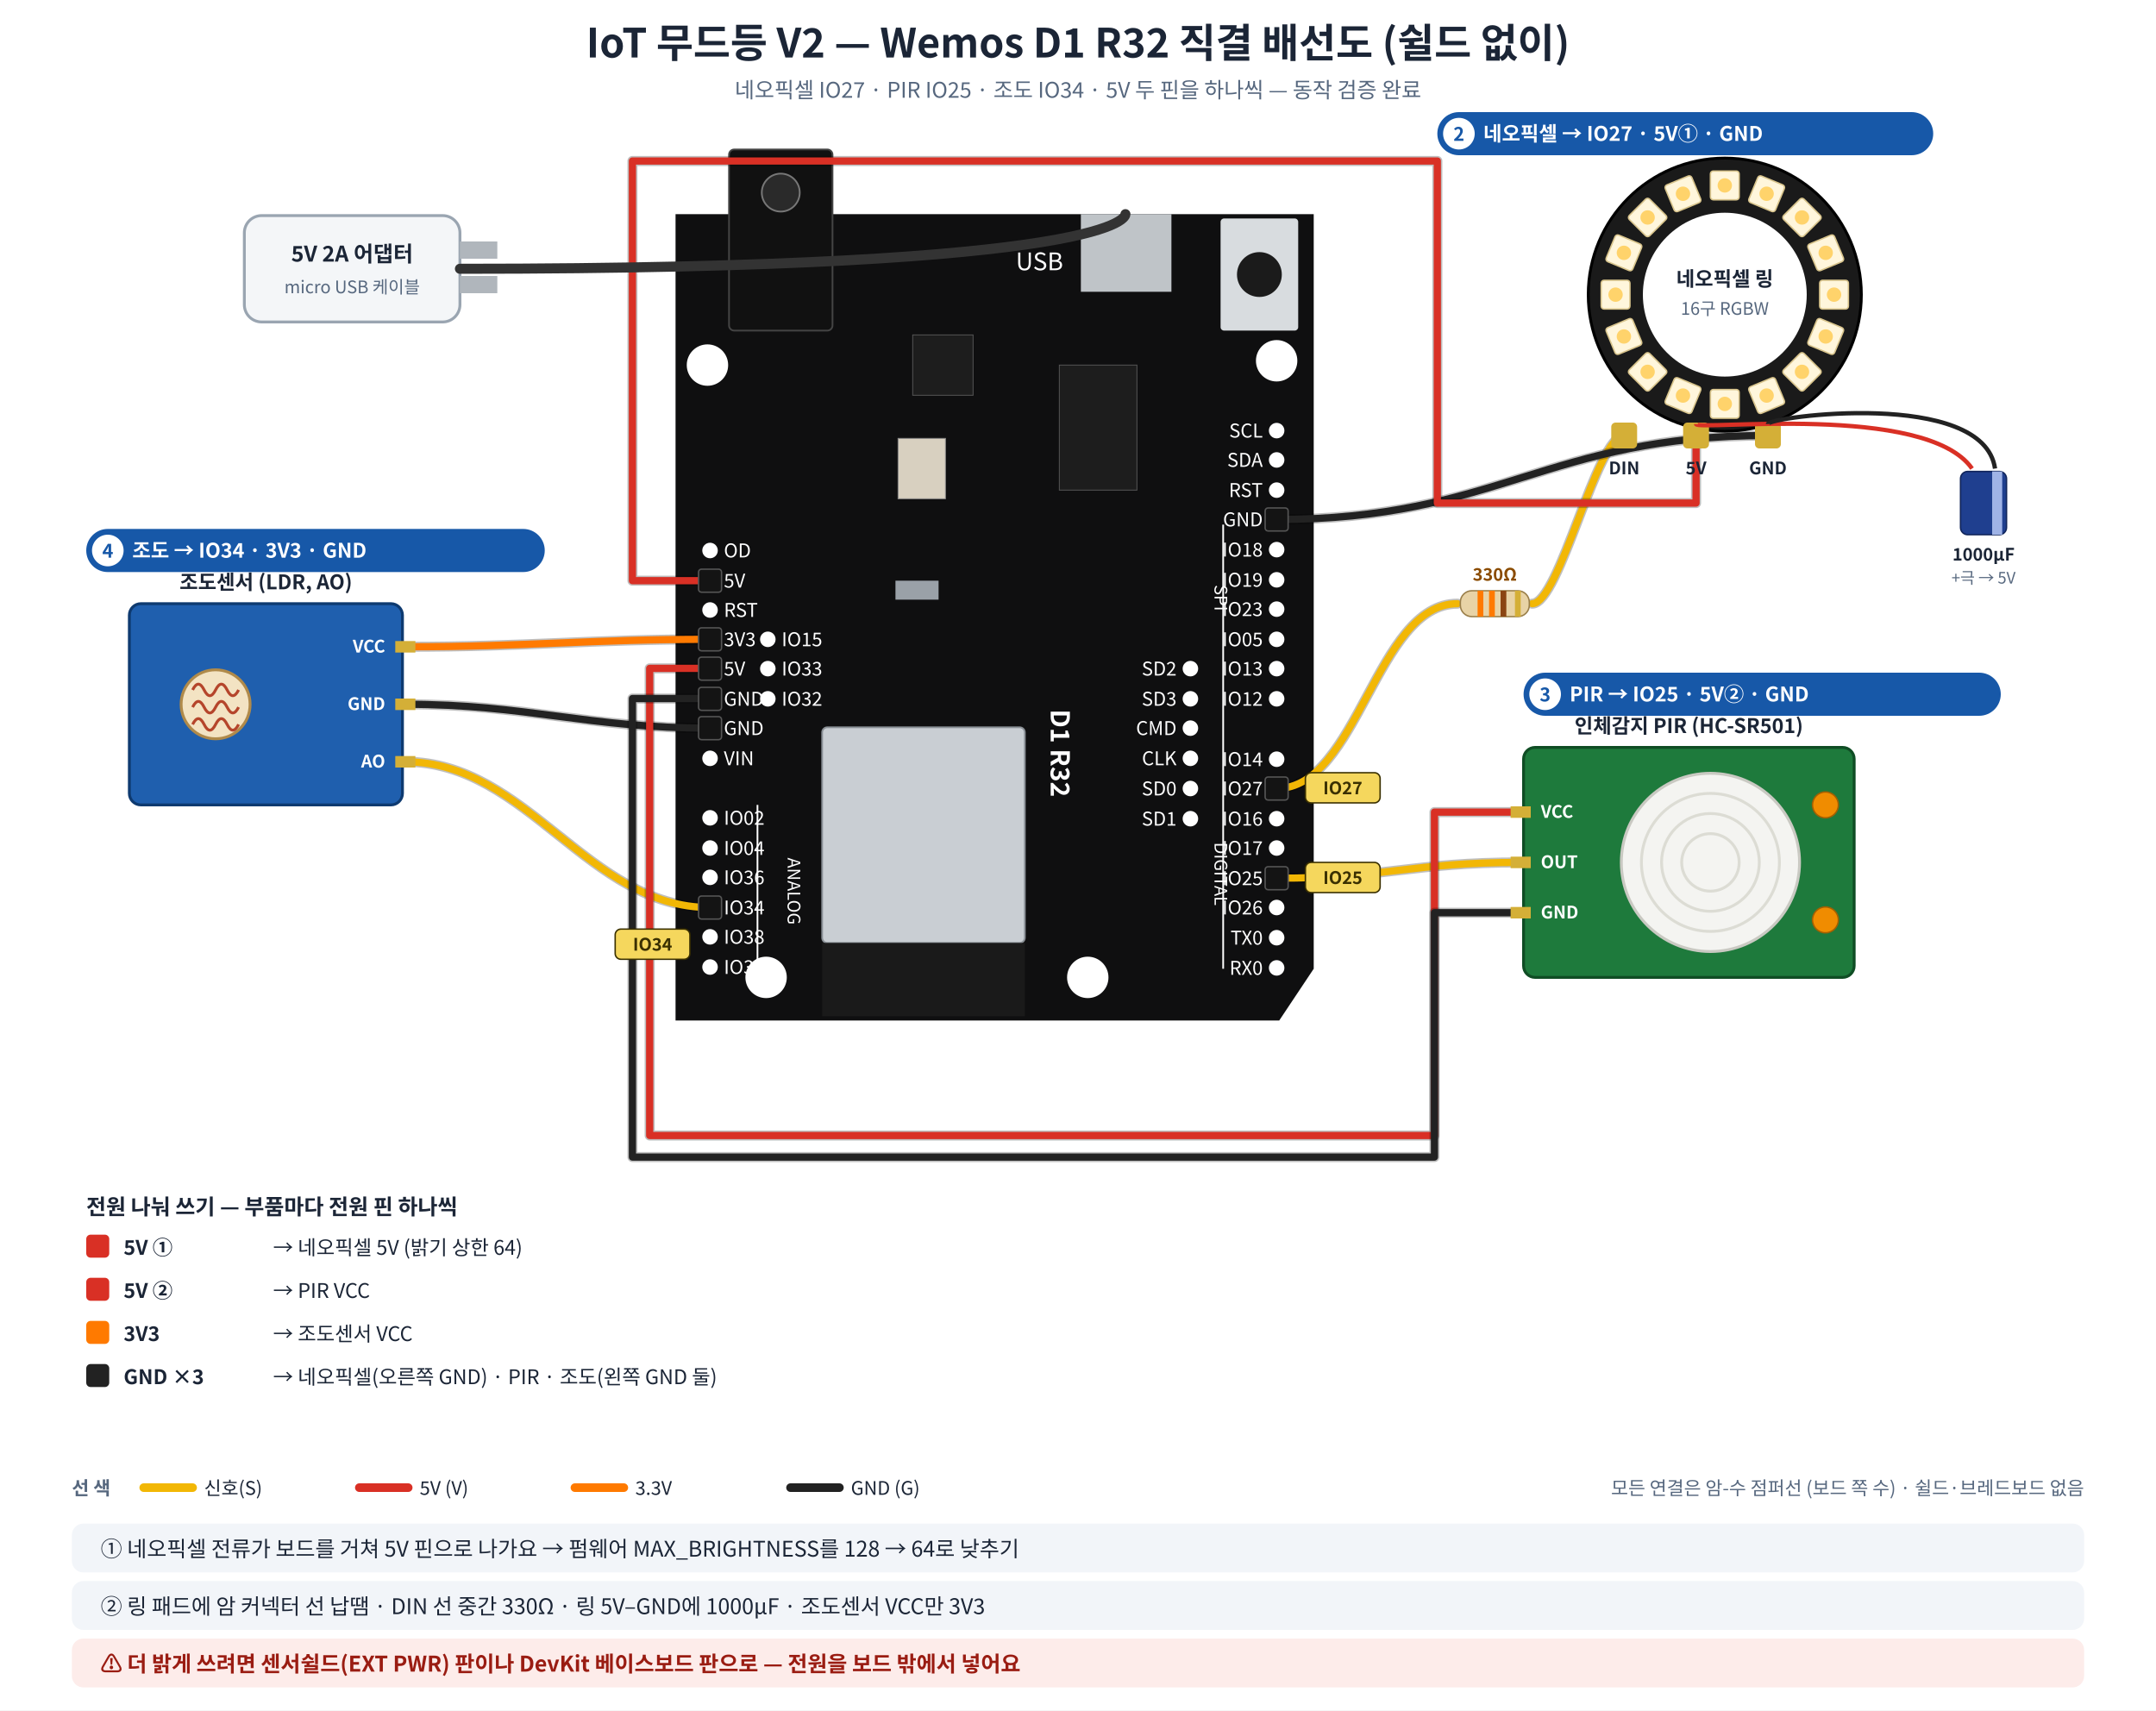
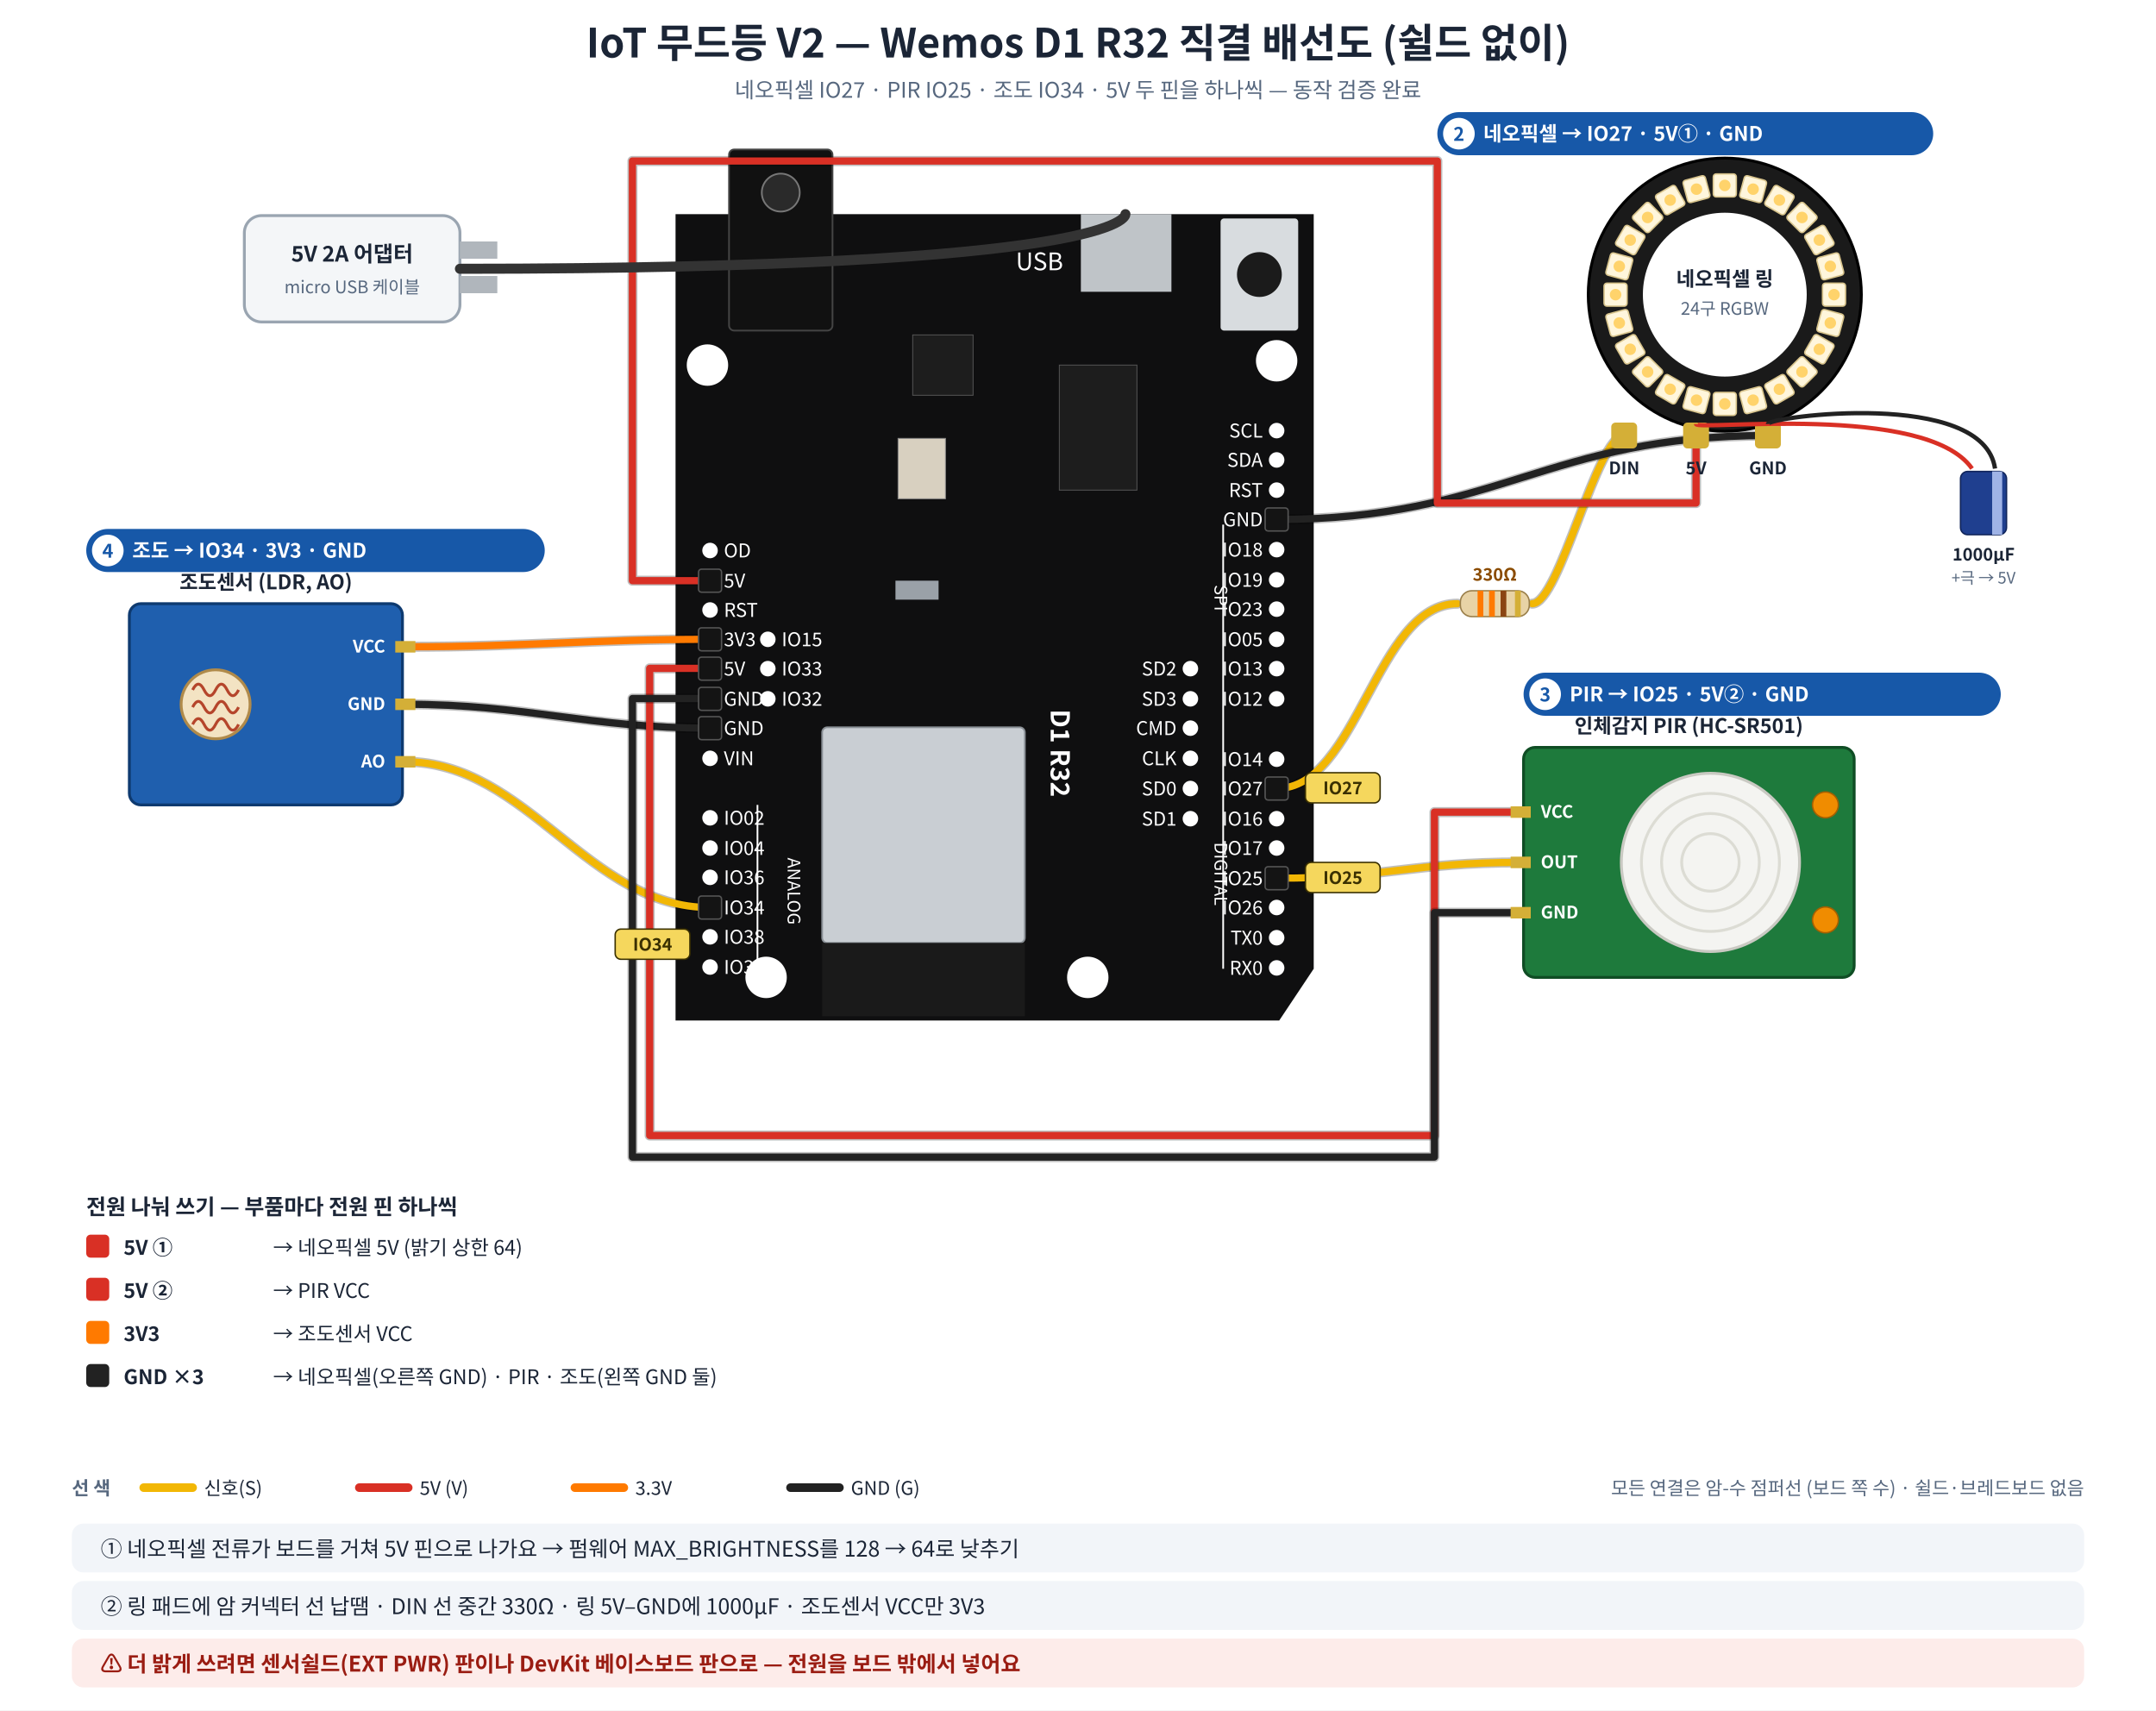
<svg xmlns="http://www.w3.org/2000/svg" width="1500" height="1190" viewBox="0 0 1500 1190" font-family="Pretendard, 'Noto Sans CJK KR', 'WenQuanYi Zen Hei', sans-serif">
  <rect width="1500" height="1190" fill="#ffffff" />
  <text x="750.0" y="40.0" font-size="28" font-weight="bold" fill="#1b2536" text-anchor="middle">IoT 무드등 V2 — Wemos D1 R32 직결 배선도 (쉴드 없이)</text>
  <text x="750.0" y="68.0" font-size="15" fill="#56677e" text-anchor="middle">네오픽셀 IO27 · PIR IO25 · 조도 IO34 · 5V 두 핀을 하나씩 — 동작 검증 완료</text>
  <g transform="translate(470,80.0) scale(0.6)">
    <path d="M0 115 H740 V990 L700 1050 H0 Z" fill="#0f0f10" />
    <rect x="62" y="40" width="120" height="210" rx="6" fill="#111" stroke="#444" stroke-width="2" />
    <circle cx="122" cy="90" r="22" fill="#2a2a2a" stroke="#777" stroke-width="2" />
    <rect x="470" y="115" width="105" height="90" fill="#bfc4c8" />
    <text x="422.0" y="180.0" font-size="28" fill="#ffffff" text-anchor="middle">USB</text>
    <rect x="632" y="120" width="90" height="130" rx="4" fill="#d8dcdf" />
    <circle cx="677" cy="185" r="26" fill="#1b1b1b" />
    <rect x="275" y="255" width="70" height="70" fill="#1d1d1d" stroke="#555" />
    <rect x="445" y="290" width="90" height="145" fill="#1d1d1d" stroke="#555" />
    <rect x="258" y="375" width="55" height="70" fill="#d8d0c0" stroke="#888" />
    <rect x="255" y="540" width="50" height="22" fill="#9aa1a8" />
    <rect x="170" y="710" width="235" height="250" rx="6" fill="#c9ced3" stroke="#8a9096" stroke-width="2" />
    <rect x="170" y="960" width="235" height="85" fill="#1a1a1a" />
    <text x="435.0" y="740.0" font-size="30" font-weight="bold" fill="#ffffff" text-anchor="middle" transform="rotate(90 435 740)">D1 R32</text>
    <circle cx="37" cy="290" r="24" fill="#ffffff" />
    <circle cx="697" cy="285" r="24" fill="#ffffff" />
    <circle cx="105" cy="1000" r="24" fill="#ffffff" />
    <circle cx="478" cy="1000" r="24" fill="#ffffff" />
    <circle cx="40" cy="505" r="9" fill="#ffffff" />
    <text x="56.0" y="513.0" font-size="22" fill="#ffffff" text-anchor="start">OD</text>
    <circle cx="40" cy="540" r="9" fill="#ffffff" />
    <text x="56.0" y="548.0" font-size="22" fill="#ffffff" text-anchor="start">5V</text>
    <circle cx="40" cy="574" r="9" fill="#ffffff" />
    <text x="56.0" y="582.0" font-size="22" fill="#ffffff" text-anchor="start">RST</text>
    <circle cx="40" cy="608" r="9" fill="#ffffff" />
    <text x="56.0" y="616.0" font-size="22" fill="#ffffff" text-anchor="start">3V3</text>
    <circle cx="40" cy="642" r="9" fill="#ffffff" />
    <text x="56.0" y="650.0" font-size="22" fill="#ffffff" text-anchor="start">5V</text>
    <circle cx="40" cy="677" r="9" fill="#ffffff" />
    <text x="56.0" y="685.0" font-size="22" fill="#ffffff" text-anchor="start">GND</text>
    <circle cx="40" cy="711" r="9" fill="#ffffff" />
    <text x="56.0" y="719.0" font-size="22" fill="#ffffff" text-anchor="start">GND</text>
    <circle cx="40" cy="746" r="9" fill="#ffffff" />
    <text x="56.0" y="754.0" font-size="22" fill="#ffffff" text-anchor="start">VIN</text>
    <circle cx="40" cy="815" r="9" fill="#ffffff" />
    <text x="56.0" y="823.0" font-size="22" fill="#ffffff" text-anchor="start">IO02</text>
    <circle cx="40" cy="850" r="9" fill="#ffffff" />
    <text x="56.0" y="858.0" font-size="22" fill="#ffffff" text-anchor="start">IO04</text>
    <circle cx="40" cy="884" r="9" fill="#ffffff" />
    <text x="56.0" y="892.0" font-size="22" fill="#ffffff" text-anchor="start">IO36</text>
    <circle cx="40" cy="919" r="9" fill="#ffffff" />
    <text x="56.0" y="927.0" font-size="22" fill="#ffffff" text-anchor="start">IO34</text>
    <circle cx="40" cy="953" r="9" fill="#ffffff" />
    <text x="56.0" y="961.0" font-size="22" fill="#ffffff" text-anchor="start">IO38</text>
    <circle cx="40" cy="988" r="9" fill="#ffffff" />
    <text x="56.0" y="996.0" font-size="22" fill="#ffffff" text-anchor="start">IO39</text>
    <circle cx="107" cy="608" r="9" fill="#ffffff" />
    <text x="123.0" y="616.0" font-size="22" fill="#ffffff" text-anchor="start">IO15</text>
    <circle cx="107" cy="642" r="9" fill="#ffffff" />
    <text x="123.0" y="650.0" font-size="22" fill="#ffffff" text-anchor="start">IO33</text>
    <circle cx="107" cy="677" r="9" fill="#ffffff" />
    <text x="123.0" y="685.0" font-size="22" fill="#ffffff" text-anchor="start">IO32</text>
    <circle cx="697" cy="366" r="9" fill="#ffffff" />
    <text x="681.0" y="374.0" font-size="22" fill="#ffffff" text-anchor="end">SCL</text>
    <circle cx="697" cy="400" r="9" fill="#ffffff" />
    <text x="681.0" y="408.0" font-size="22" fill="#ffffff" text-anchor="end">SDA</text>
    <circle cx="697" cy="435" r="9" fill="#ffffff" />
    <text x="681.0" y="443.0" font-size="22" fill="#ffffff" text-anchor="end">RST</text>
    <circle cx="697" cy="469" r="9" fill="#ffffff" />
    <text x="681.0" y="477.0" font-size="22" fill="#ffffff" text-anchor="end">GND</text>
    <circle cx="697" cy="504" r="9" fill="#ffffff" />
    <text x="681.0" y="512.0" font-size="22" fill="#ffffff" text-anchor="end">IO18</text>
    <circle cx="697" cy="539" r="9" fill="#ffffff" />
    <text x="681.0" y="547.0" font-size="22" fill="#ffffff" text-anchor="end">IO19</text>
    <circle cx="697" cy="573" r="9" fill="#ffffff" />
    <text x="681.0" y="581.0" font-size="22" fill="#ffffff" text-anchor="end">IO23</text>
    <circle cx="697" cy="608" r="9" fill="#ffffff" />
    <text x="681.0" y="616.0" font-size="22" fill="#ffffff" text-anchor="end">IO05</text>
    <circle cx="697" cy="642" r="9" fill="#ffffff" />
    <text x="681.0" y="650.0" font-size="22" fill="#ffffff" text-anchor="end">IO13</text>
    <circle cx="697" cy="677" r="9" fill="#ffffff" />
    <text x="681.0" y="685.0" font-size="22" fill="#ffffff" text-anchor="end">IO12</text>
    <circle cx="697" cy="747" r="9" fill="#ffffff" />
    <text x="681.0" y="755.0" font-size="22" fill="#ffffff" text-anchor="end">IO14</text>
    <circle cx="697" cy="781" r="9" fill="#ffffff" />
    <text x="681.0" y="789.0" font-size="22" fill="#ffffff" text-anchor="end">IO27</text>
    <circle cx="697" cy="816" r="9" fill="#ffffff" />
    <text x="681.0" y="824.0" font-size="22" fill="#ffffff" text-anchor="end">IO16</text>
    <circle cx="697" cy="850" r="9" fill="#ffffff" />
    <text x="681.0" y="858.0" font-size="22" fill="#ffffff" text-anchor="end">IO17</text>
    <circle cx="697" cy="885" r="9" fill="#ffffff" />
    <text x="681.0" y="893.0" font-size="22" fill="#ffffff" text-anchor="end">IO25</text>
    <circle cx="697" cy="919" r="9" fill="#ffffff" />
    <text x="681.0" y="927.0" font-size="22" fill="#ffffff" text-anchor="end">IO26</text>
    <circle cx="697" cy="954" r="9" fill="#ffffff" />
    <text x="681.0" y="962.0" font-size="22" fill="#ffffff" text-anchor="end">TX0</text>
    <circle cx="697" cy="989" r="9" fill="#ffffff" />
    <text x="681.0" y="997.0" font-size="22" fill="#ffffff" text-anchor="end">RX0</text>
    <circle cx="597" cy="642" r="9" fill="#ffffff" />
    <text x="581.0" y="650.0" font-size="22" fill="#ffffff" text-anchor="end">SD2</text>
    <circle cx="597" cy="677" r="9" fill="#ffffff" />
    <text x="581.0" y="685.0" font-size="22" fill="#ffffff" text-anchor="end">SD3</text>
    <circle cx="597" cy="711" r="9" fill="#ffffff" />
    <text x="581.0" y="719.0" font-size="22" fill="#ffffff" text-anchor="end">CMD</text>
    <circle cx="597" cy="746" r="9" fill="#ffffff" />
    <text x="581.0" y="754.0" font-size="22" fill="#ffffff" text-anchor="end">CLK</text>
    <circle cx="597" cy="781" r="9" fill="#ffffff" />
    <text x="581.0" y="789.0" font-size="22" fill="#ffffff" text-anchor="end">SD0</text>
    <circle cx="597" cy="816" r="9" fill="#ffffff" />
    <text x="581.0" y="824.0" font-size="22" fill="#ffffff" text-anchor="end">SD1</text>
    <path d="M95 800 V990" stroke="#ffffff" stroke-width="2" />
    <text x="130.0" y="900.0" font-size="20" fill="#ffffff" text-anchor="middle" transform="rotate(90 130 900)">ANALOG</text>
    <path d="M635 475 V990" stroke="#ffffff" stroke-width="2" />
    <text x="625.0" y="560.0" font-size="20" fill="#ffffff" text-anchor="middle" transform="rotate(90 625 560)">SPI</text>
    <text x="625.0" y="880.0" font-size="20" fill="#ffffff" text-anchor="middle" transform="rotate(90 625 880)">DIGITAL</text>
  </g>
  <path d="M888.2 548.6 C 944.8 548.6, 957.4 420.0, 1014.0 420.0" fill="none" stroke="#000" stroke-opacity="0.25" stroke-width="7" stroke-linecap="round" />
  <path d="M888.2 548.6 C 944.8 548.6, 957.4 420.0, 1014.0 420.0" fill="none" stroke="#f2b705" stroke-width="5" stroke-linecap="round" />
  <path d="M1066.0 420.0 C 1085.2 420.0, 1110.8 303.0, 1130.0 303.0" fill="none" stroke="#000" stroke-opacity="0.25" stroke-width="7" stroke-linecap="round" />
  <path d="M1066.0 420.0 C 1085.2 420.0, 1110.8 303.0, 1130.0 303.0" fill="none" stroke="#f2b705" stroke-width="5" stroke-linecap="round" />
  <path d="M888.2 361.4 C 1042.0 361.4, 1076.2 303.0, 1230.0 303.0" fill="none" stroke="#000" stroke-opacity="0.25" stroke-width="7" stroke-linecap="round" />
  <path d="M888.2 361.4 C 1042.0 361.4, 1076.2 303.0, 1230.0 303.0" fill="none" stroke="#222222" stroke-width="5" stroke-linecap="round" />
  <path d="M494 404 H440 V112 H1000 V350 H1180 V303" fill="none" stroke="#000" stroke-opacity="0.25" stroke-width="7" stroke-linejoin="round" />
  <path d="M494 404 H440 V112 H1000 V350 H1180 V303" fill="none" stroke="#d93025" stroke-width="5" stroke-linejoin="round" stroke-linecap="round" />
  <circle cx="1200" cy="205" r="95" fill="#1a1a1a" stroke="#000" stroke-width="2" />
  <circle cx="1200" cy="205" r="57" fill="#ffffff" />
-   <rect x="1190.0" y="119.0" width="20" height="20" rx="2" fill="#fff6dc" stroke="#d8c48c" transform="rotate(-90.0 1200.0 129.0)" />
-   <circle cx="1200.0" cy="129.0" r="5" fill="#ffd36b" />
-   <rect x="1219.1" y="124.8" width="20" height="20" rx="2" fill="#fff6dc" stroke="#d8c48c" transform="rotate(-67.5 1229.1 134.8)" />
-   <circle cx="1229.1" cy="134.8" r="5" fill="#ffd36b" />
-   <rect x="1243.7" y="141.3" width="20" height="20" rx="2" fill="#fff6dc" stroke="#d8c48c" transform="rotate(-45.0 1253.7 151.3)" />
-   <circle cx="1253.7" cy="151.3" r="5" fill="#ffd36b" />
-   <rect x="1260.2" y="165.9" width="20" height="20" rx="2" fill="#fff6dc" stroke="#d8c48c" transform="rotate(-22.5 1270.2 175.9)" />
-   <circle cx="1270.2" cy="175.9" r="5" fill="#ffd36b" />
-   <rect x="1266.0" y="195.0" width="20" height="20" rx="2" fill="#fff6dc" stroke="#d8c48c" transform="rotate(0.0 1276.0 205.0)" />
-   <circle cx="1276.0" cy="205.0" r="5" fill="#ffd36b" />
-   <rect x="1260.2" y="224.1" width="20" height="20" rx="2" fill="#fff6dc" stroke="#d8c48c" transform="rotate(22.5 1270.2 234.1)" />
-   <circle cx="1270.2" cy="234.1" r="5" fill="#ffd36b" />
-   <rect x="1243.7" y="248.7" width="20" height="20" rx="2" fill="#fff6dc" stroke="#d8c48c" transform="rotate(45.0 1253.7 258.7)" />
-   <circle cx="1253.7" cy="258.7" r="5" fill="#ffd36b" />
-   <rect x="1219.1" y="265.2" width="20" height="20" rx="2" fill="#fff6dc" stroke="#d8c48c" transform="rotate(67.5 1229.1 275.2)" />
-   <circle cx="1229.1" cy="275.2" r="5" fill="#ffd36b" />
-   <rect x="1190.0" y="271.0" width="20" height="20" rx="2" fill="#fff6dc" stroke="#d8c48c" transform="rotate(90.0 1200.0 281.0)" />
-   <circle cx="1200.0" cy="281.0" r="5" fill="#ffd36b" />
-   <rect x="1160.9" y="265.2" width="20" height="20" rx="2" fill="#fff6dc" stroke="#d8c48c" transform="rotate(112.5 1170.9 275.2)" />
-   <circle cx="1170.9" cy="275.2" r="5" fill="#ffd36b" />
-   <rect x="1136.3" y="248.7" width="20" height="20" rx="2" fill="#fff6dc" stroke="#d8c48c" transform="rotate(135.0 1146.3 258.7)" />
-   <circle cx="1146.3" cy="258.7" r="5" fill="#ffd36b" />
-   <rect x="1119.8" y="224.1" width="20" height="20" rx="2" fill="#fff6dc" stroke="#d8c48c" transform="rotate(157.5 1129.8 234.1)" />
-   <circle cx="1129.8" cy="234.1" r="5" fill="#ffd36b" />
-   <rect x="1114.0" y="195.0" width="20" height="20" rx="2" fill="#fff6dc" stroke="#d8c48c" transform="rotate(180.0 1124.0 205.0)" />
-   <circle cx="1124.0" cy="205.0" r="5" fill="#ffd36b" />
-   <rect x="1119.8" y="165.9" width="20" height="20" rx="2" fill="#fff6dc" stroke="#d8c48c" transform="rotate(202.5 1129.8 175.9)" />
-   <circle cx="1129.8" cy="175.9" r="5" fill="#ffd36b" />
-   <rect x="1136.3" y="141.3" width="20" height="20" rx="2" fill="#fff6dc" stroke="#d8c48c" transform="rotate(225.0 1146.3 151.3)" />
-   <circle cx="1146.3" cy="151.3" r="5" fill="#ffd36b" />
-   <rect x="1160.9" y="124.8" width="20" height="20" rx="2" fill="#fff6dc" stroke="#d8c48c" transform="rotate(247.5 1170.9 134.8)" />
-   <circle cx="1170.9" cy="134.8" r="5" fill="#ffd36b" />
+   <rect x="1192.0" y="121.0" width="16" height="16" rx="2" fill="#fff6dc" stroke="#d8c48c" transform="rotate(-90.0 1200.0 129.0)" />
+   <circle cx="1200.0" cy="129.0" r="4" fill="#ffd36b" />
+   <rect x="1211.7" y="123.6" width="16" height="16" rx="2" fill="#fff6dc" stroke="#d8c48c" transform="rotate(-75.0 1219.7 131.6)" />
+   <circle cx="1219.7" cy="131.6" r="4" fill="#ffd36b" />
+   <rect x="1230.0" y="131.2" width="16" height="16" rx="2" fill="#fff6dc" stroke="#d8c48c" transform="rotate(-60.0 1238.0 139.2)" />
+   <circle cx="1238.0" cy="139.2" r="4" fill="#ffd36b" />
+   <rect x="1245.7" y="143.3" width="16" height="16" rx="2" fill="#fff6dc" stroke="#d8c48c" transform="rotate(-45.0 1253.7 151.3)" />
+   <circle cx="1253.7" cy="151.3" r="4" fill="#ffd36b" />
+   <rect x="1257.8" y="159.0" width="16" height="16" rx="2" fill="#fff6dc" stroke="#d8c48c" transform="rotate(-30.0 1265.8 167.0)" />
+   <circle cx="1265.8" cy="167.0" r="4" fill="#ffd36b" />
+   <rect x="1265.4" y="177.3" width="16" height="16" rx="2" fill="#fff6dc" stroke="#d8c48c" transform="rotate(-15.0 1273.4 185.3)" />
+   <circle cx="1273.4" cy="185.3" r="4" fill="#ffd36b" />
+   <rect x="1268.0" y="197.0" width="16" height="16" rx="2" fill="#fff6dc" stroke="#d8c48c" transform="rotate(0.0 1276.0 205.0)" />
+   <circle cx="1276.0" cy="205.0" r="4" fill="#ffd36b" />
+   <rect x="1265.4" y="216.7" width="16" height="16" rx="2" fill="#fff6dc" stroke="#d8c48c" transform="rotate(15.0 1273.4 224.7)" />
+   <circle cx="1273.4" cy="224.7" r="4" fill="#ffd36b" />
+   <rect x="1257.8" y="235.0" width="16" height="16" rx="2" fill="#fff6dc" stroke="#d8c48c" transform="rotate(30.0 1265.8 243.0)" />
+   <circle cx="1265.8" cy="243.0" r="4" fill="#ffd36b" />
+   <rect x="1245.7" y="250.7" width="16" height="16" rx="2" fill="#fff6dc" stroke="#d8c48c" transform="rotate(45.0 1253.7 258.7)" />
+   <circle cx="1253.7" cy="258.7" r="4" fill="#ffd36b" />
+   <rect x="1230.0" y="262.8" width="16" height="16" rx="2" fill="#fff6dc" stroke="#d8c48c" transform="rotate(60.0 1238.0 270.8)" />
+   <circle cx="1238.0" cy="270.8" r="4" fill="#ffd36b" />
+   <rect x="1211.7" y="270.4" width="16" height="16" rx="2" fill="#fff6dc" stroke="#d8c48c" transform="rotate(75.0 1219.7 278.4)" />
+   <circle cx="1219.7" cy="278.4" r="4" fill="#ffd36b" />
+   <rect x="1192.0" y="273.0" width="16" height="16" rx="2" fill="#fff6dc" stroke="#d8c48c" transform="rotate(90.0 1200.0 281.0)" />
+   <circle cx="1200.0" cy="281.0" r="4" fill="#ffd36b" />
+   <rect x="1172.3" y="270.4" width="16" height="16" rx="2" fill="#fff6dc" stroke="#d8c48c" transform="rotate(105.0 1180.3 278.4)" />
+   <circle cx="1180.3" cy="278.4" r="4" fill="#ffd36b" />
+   <rect x="1154.0" y="262.8" width="16" height="16" rx="2" fill="#fff6dc" stroke="#d8c48c" transform="rotate(120.0 1162.0 270.8)" />
+   <circle cx="1162.0" cy="270.8" r="4" fill="#ffd36b" />
+   <rect x="1138.3" y="250.7" width="16" height="16" rx="2" fill="#fff6dc" stroke="#d8c48c" transform="rotate(135.0 1146.3 258.7)" />
+   <circle cx="1146.3" cy="258.7" r="4" fill="#ffd36b" />
+   <rect x="1126.2" y="235.0" width="16" height="16" rx="2" fill="#fff6dc" stroke="#d8c48c" transform="rotate(150.0 1134.2 243.0)" />
+   <circle cx="1134.2" cy="243.0" r="4" fill="#ffd36b" />
+   <rect x="1118.6" y="216.7" width="16" height="16" rx="2" fill="#fff6dc" stroke="#d8c48c" transform="rotate(165.0 1126.6 224.7)" />
+   <circle cx="1126.6" cy="224.7" r="4" fill="#ffd36b" />
+   <rect x="1116.0" y="197.0" width="16" height="16" rx="2" fill="#fff6dc" stroke="#d8c48c" transform="rotate(180.0 1124.0 205.0)" />
+   <circle cx="1124.0" cy="205.0" r="4" fill="#ffd36b" />
+   <rect x="1118.6" y="177.3" width="16" height="16" rx="2" fill="#fff6dc" stroke="#d8c48c" transform="rotate(195.0 1126.6 185.3)" />
+   <circle cx="1126.6" cy="185.3" r="4" fill="#ffd36b" />
+   <rect x="1126.2" y="159.0" width="16" height="16" rx="2" fill="#fff6dc" stroke="#d8c48c" transform="rotate(210.0 1134.2 167.0)" />
+   <circle cx="1134.2" cy="167.0" r="4" fill="#ffd36b" />
+   <rect x="1138.3" y="143.3" width="16" height="16" rx="2" fill="#fff6dc" stroke="#d8c48c" transform="rotate(225.0 1146.3 151.3)" />
+   <circle cx="1146.3" cy="151.3" r="4" fill="#ffd36b" />
+   <rect x="1154.0" y="131.2" width="16" height="16" rx="2" fill="#fff6dc" stroke="#d8c48c" transform="rotate(240.0 1162.0 139.2)" />
+   <circle cx="1162.0" cy="139.2" r="4" fill="#ffd36b" />
+   <rect x="1172.3" y="123.6" width="16" height="16" rx="2" fill="#fff6dc" stroke="#d8c48c" transform="rotate(255.0 1180.3 131.6)" />
+   <circle cx="1180.3" cy="131.6" r="4" fill="#ffd36b" />
  <text x="1200.0" y="199.0" font-size="14" font-weight="bold" fill="#1b2536" text-anchor="middle">네오픽셀 링</text>
-   <text x="1200.0" y="219.0" font-size="12" fill="#56677e" text-anchor="middle">16구 RGBW</text>
+   <text x="1200.0" y="219.0" font-size="12" fill="#56677e" text-anchor="middle">24구 RGBW</text>
  <rect x="1121" y="294" width="18" height="18" rx="3" fill="#d4af37" />
  <text x="1130.0" y="330.0" font-size="12" font-weight="bold" fill="#1b2536" text-anchor="middle">DIN</text>
  <rect x="1171" y="294" width="18" height="18" rx="3" fill="#d4af37" />
  <text x="1180.0" y="330.0" font-size="12" font-weight="bold" fill="#1b2536" text-anchor="middle">5V</text>
  <rect x="1221" y="294" width="18" height="18" rx="3" fill="#d4af37" />
  <text x="1230.0" y="330.0" font-size="12" font-weight="bold" fill="#1b2536" text-anchor="middle">GND</text>
  <rect x="1016" y="411" width="48" height="18" rx="8" fill="#e8d3a6" stroke="#9a7f4a" />
  <rect x="1028" y="411" width="4" height="18" fill="#ff7a00" />
  <rect x="1036" y="411" width="4" height="18" fill="#ff7a00" />
  <rect x="1044" y="411" width="4" height="18" fill="#8b4513" />
  <rect x="1054" y="411" width="4" height="18" fill="#d4af37" />
  <text x="1040.0" y="404.0" font-size="12" font-weight="bold" fill="#8a4b00" text-anchor="middle">330Ω</text>
  <path d="M1180 295 C 1180 300, 1340 280, 1372 326" fill="none" stroke="#d93025" stroke-width="3" />
  <path d="M1230 295 C 1230 290, 1380 270, 1388 326" fill="none" stroke="#222222" stroke-width="3" />
  <rect x="1364" y="328" width="32" height="44" rx="5" fill="#1f3f8f" stroke="#10245a" />
  <rect x="1386" y="328" width="7" height="44" fill="#9fb3e6" />
  <text x="1380.0" y="390.0" font-size="12" font-weight="bold" fill="#1b2536" text-anchor="middle">1000µF</text>
  <text x="1380.0" y="406.0" font-size="11" fill="#56677e" text-anchor="middle">+극 → 5V</text>
  <rect x="880.2" y="540.6" width="16" height="16" rx="2" fill="#141414" stroke="#555" stroke-width="1" />
  <rect x="880.2" y="353.4" width="16" height="16" rx="2" fill="#141414" stroke="#555" stroke-width="1" />
  <rect x="486.0" y="396.0" width="16" height="16" rx="2" fill="#141414" stroke="#555" stroke-width="1" />
  <rect x="908.2" y="537.6" width="52" height="21" rx="4" fill="#f5d75d" stroke="#3a3000" />
  <text x="934.2" y="552.6" font-size="12" font-weight="bold" fill="#3a3000" text-anchor="middle">IO27</text>
  <path d="M494.0 444.8 C 409.2 444.8, 366.8 450.0, 282.0 450.0" fill="none" stroke="#000" stroke-opacity="0.25" stroke-width="7" stroke-linecap="round" />
  <path d="M494.0 444.8 C 409.2 444.8, 366.8 450.0, 282.0 450.0" fill="none" stroke="#ff7a00" stroke-width="5" stroke-linecap="round" />
  <path d="M494.0 506.6 C 409.2 506.6, 366.8 490.0, 282.0 490.0" fill="none" stroke="#000" stroke-opacity="0.25" stroke-width="7" stroke-linecap="round" />
  <path d="M494.0 506.6 C 409.2 506.6, 366.8 490.0, 282.0 490.0" fill="none" stroke="#222222" stroke-width="5" stroke-linecap="round" />
  <path d="M494.0 631.4 C 409.2 631.4, 366.8 530.0, 282.0 530.0" fill="none" stroke="#000" stroke-opacity="0.25" stroke-width="7" stroke-linecap="round" />
  <path d="M494.0 631.4 C 409.2 631.4, 366.8 530.0, 282.0 530.0" fill="none" stroke="#f2b705" stroke-width="5" stroke-linecap="round" />
  <path d="M888.2 611.0 C 964.6 611.0, 981.6 600.0, 1058.0 600.0" fill="none" stroke="#000" stroke-opacity="0.25" stroke-width="7" stroke-linecap="round" />
  <path d="M888.2 611.0 C 964.6 611.0, 981.6 600.0, 1058.0 600.0" fill="none" stroke="#f2b705" stroke-width="5" stroke-linecap="round" />
  <path d="M494 465 H452 V790 H998 V565 H1058" fill="none" stroke="#000" stroke-opacity="0.25" stroke-width="7" stroke-linejoin="round" stroke-linecap="round" />
  <path d="M494 465 H452 V790 H998 V565 H1058" fill="none" stroke="#d93025" stroke-width="5" stroke-linejoin="round" stroke-linecap="round" />
  <path d="M494 486 H440 V805 H998 V635 H1058" fill="none" stroke="#000" stroke-opacity="0.25" stroke-width="7" stroke-linejoin="round" stroke-linecap="round" />
  <path d="M494 486 H440 V805 H998 V635 H1058" fill="none" stroke="#222222" stroke-width="5" stroke-linejoin="round" stroke-linecap="round" />
  <rect x="90" y="420" width="190" height="140" rx="8" fill="#1f5fae" stroke="#0e3a70" stroke-width="2" />
  <circle cx="150" cy="490" r="24" fill="#f3e3c3" stroke="#b08a4a" stroke-width="2" />
  <path d="M134 480 q4 -8 8 0 t8 0 t8 0 t8 0 M134 492 q4 -8 8 0 t8 0 t8 0 t8 0 M134 504 q4 -8 8 0 t8 0 t8 0 t8 0" fill="none" stroke="#b5452b" stroke-width="2" />
  <text x="185.0" y="410.0" font-size="14" font-weight="bold" fill="#1b2536" text-anchor="middle">조도센서 (LDR, AO)</text>
  <rect x="275" y="446" width="14" height="8" fill="#d4af37" />
  <text x="268.0" y="454.0" font-size="12" font-weight="bold" fill="#ffffff" text-anchor="end">VCC</text>
  <rect x="275" y="486" width="14" height="8" fill="#d4af37" />
  <text x="268.0" y="494.0" font-size="12" font-weight="bold" fill="#ffffff" text-anchor="end">GND</text>
  <rect x="275" y="526" width="14" height="8" fill="#d4af37" />
  <text x="268.0" y="534.0" font-size="12" font-weight="bold" fill="#ffffff" text-anchor="end">AO</text>
  <rect x="1060" y="520" width="230" height="160" rx="8" fill="#1e7a3c" stroke="#0f4d24" stroke-width="2" />
  <circle cx="1190" cy="600" r="62" fill="#f4f4f1" stroke="#c9c9c2" stroke-width="2" />
  <circle cx="1190" cy="600" r="48" fill="none" stroke="#dcdcd4" stroke-width="2" />
  <circle cx="1190" cy="600" r="34" fill="none" stroke="#dcdcd4" stroke-width="2" />
  <circle cx="1190" cy="600" r="20" fill="none" stroke="#dcdcd4" stroke-width="2" />
  <circle cx="1270" cy="560" r="9" fill="#f08c00" stroke="#a35f00" />
  <circle cx="1270" cy="640" r="9" fill="#f08c00" stroke="#a35f00" />
  <text x="1175.0" y="510.0" font-size="14" font-weight="bold" fill="#1b2536" text-anchor="middle">인체감지 PIR (HC-SR501)</text>
  <rect x="1051" y="561" width="14" height="8" fill="#d4af37" />
  <text x="1072.0" y="569.0" font-size="12" font-weight="bold" fill="#ffffff" text-anchor="start">VCC</text>
  <rect x="1051" y="596" width="14" height="8" fill="#d4af37" />
  <text x="1072.0" y="604.0" font-size="12" font-weight="bold" fill="#ffffff" text-anchor="start">OUT</text>
  <rect x="1051" y="631" width="14" height="8" fill="#d4af37" />
  <text x="1072.0" y="639.0" font-size="12" font-weight="bold" fill="#ffffff" text-anchor="start">GND</text>
  <rect x="486.0" y="436.8" width="16" height="16" rx="2" fill="#141414" stroke="#555" stroke-width="1" />
  <rect x="486.0" y="498.6" width="16" height="16" rx="2" fill="#141414" stroke="#555" stroke-width="1" />
  <rect x="486.0" y="623.4" width="16" height="16" rx="2" fill="#141414" stroke="#555" stroke-width="1" />
  <rect x="880.2" y="603.0" width="16" height="16" rx="2" fill="#141414" stroke="#555" stroke-width="1" />
  <rect x="486.0" y="457.2" width="16" height="16" rx="2" fill="#141414" stroke="#555" stroke-width="1" />
  <rect x="486.0" y="478.2" width="16" height="16" rx="2" fill="#141414" stroke="#555" stroke-width="1" />
  <rect x="428.0" y="646.4" width="52" height="21" rx="4" fill="#f5d75d" stroke="#3a3000" />
  <text x="454.0" y="661.4" font-size="12" font-weight="bold" fill="#3a3000" text-anchor="middle">IO34</text>
  <rect x="908.2" y="600.0" width="52" height="21" rx="4" fill="#f5d75d" stroke="#3a3000" />
  <text x="934.2" y="615.0" font-size="12" font-weight="bold" fill="#3a3000" text-anchor="middle">IO25</text>
  <rect x="1060" y="468" width="332" height="30" rx="15" fill="#1758a8" />
  <circle cx="1075" cy="483" r="11" fill="#ffffff" />
  <text x="1075.0" y="488.0" font-size="13" font-weight="bold" fill="#1758a8" text-anchor="middle">3</text>
  <text x="1092.0" y="488.0" font-size="14" font-weight="bold" fill="#ffffff" text-anchor="start">PIR → IO25 · 5V② · GND</text>
  <rect x="60" y="368" width="319" height="30" rx="15" fill="#1758a8" />
  <circle cx="75" cy="383" r="11" fill="#ffffff" />
  <text x="75.0" y="388.0" font-size="13" font-weight="bold" fill="#1758a8" text-anchor="middle">4</text>
  <text x="92.0" y="388.0" font-size="14" font-weight="bold" fill="#ffffff" text-anchor="start">조도 → IO34 · 3V3 · GND</text>
  <rect x="170" y="150" width="150" height="74" rx="12" fill="#f4f6f8" stroke="#9aa5b1" stroke-width="2" />
  <rect x="320" y="168" width="26" height="12" fill="#b0b6bc" />
  <rect x="320" y="192" width="26" height="12" fill="#b0b6bc" />
  <text x="245.0" y="182.0" font-size="15" font-weight="bold" fill="#1b2536" text-anchor="middle">5V 2A 어댑터</text>
  <text x="245.0" y="204.0" font-size="12" fill="#56677e" text-anchor="middle">micro USB 케이블</text>
  <path d="M320 187 C 783 187, 783 150, 783 149" fill="none" stroke="#333" stroke-width="7" stroke-linecap="round" />
  <rect x="1000" y="78" width="345" height="30" rx="15" fill="#1758a8" />
  <circle cx="1015" cy="93" r="11" fill="#ffffff" />
  <text x="1015.0" y="98.0" font-size="13" font-weight="bold" fill="#1758a8" text-anchor="middle">2</text>
  <text x="1032.0" y="98.0" font-size="14" font-weight="bold" fill="#ffffff" text-anchor="start">네오픽셀 → IO27 · 5V① · GND</text>
  <text x="60.0" y="845.0" font-size="15" font-weight="bold" fill="#1b2536" text-anchor="start">전원 나눠 쓰기 — 부품마다 전원 핀 하나씩</text>
  <rect x="60" y="859" width="16" height="16" rx="3" fill="#d93025" />
  <text x="86.0" y="873.0" font-size="14" font-weight="bold" fill="#1b2536" text-anchor="start">5V ①</text>
  <text x="190.0" y="873.0" font-size="14" fill="#1b2536" text-anchor="start">→ 네오픽셀 5V (밝기 상한 64)</text>
  <rect x="60" y="889" width="16" height="16" rx="3" fill="#d93025" />
  <text x="86.0" y="903.0" font-size="14" font-weight="bold" fill="#1b2536" text-anchor="start">5V ②</text>
  <text x="190.0" y="903.0" font-size="14" fill="#1b2536" text-anchor="start">→ PIR VCC</text>
  <rect x="60" y="919" width="16" height="16" rx="3" fill="#ff7a00" />
  <text x="86.0" y="933.0" font-size="14" font-weight="bold" fill="#1b2536" text-anchor="start">3V3</text>
  <text x="190.0" y="933.0" font-size="14" fill="#1b2536" text-anchor="start">→ 조도센서 VCC</text>
  <rect x="60" y="949" width="16" height="16" rx="3" fill="#222222" />
  <text x="86.0" y="963.0" font-size="14" font-weight="bold" fill="#1b2536" text-anchor="start">GND ×3</text>
  <text x="190.0" y="963.0" font-size="14" fill="#1b2536" text-anchor="start">→ 네오픽셀(오른쪽 GND) · PIR · 조도(왼쪽 GND 둘)</text>
  <text x="50.0" y="1040.0" font-size="13" font-weight="bold" fill="#56677e" text-anchor="start">선 색</text>
  <path d="M100 1035 h34" stroke="#f2b705" stroke-width="6" stroke-linecap="round" />
  <text x="142.0" y="1040.0" font-size="13" fill="#1b2536" text-anchor="start">신호(S)</text>
  <path d="M250 1035 h34" stroke="#d93025" stroke-width="6" stroke-linecap="round" />
  <text x="292.0" y="1040.0" font-size="13" fill="#1b2536" text-anchor="start">5V (V)</text>
  <path d="M400 1035 h34" stroke="#ff7a00" stroke-width="6" stroke-linecap="round" />
  <text x="442.0" y="1040.0" font-size="13" fill="#1b2536" text-anchor="start">3.3V</text>
  <path d="M550 1035 h34" stroke="#222222" stroke-width="6" stroke-linecap="round" />
  <text x="592.0" y="1040.0" font-size="13" fill="#1b2536" text-anchor="start">GND (G)</text>
  <text x="1450.0" y="1040.0" font-size="13" fill="#56677e" text-anchor="end">모든 연결은 암-수 점퍼선 (보드 쪽 수) · 쉴드·브레드보드 없음</text>
  <rect x="50" y="1060" width="1400" height="34" rx="8" fill="#f2f5f9" />
  <text x="70.0" y="1083.0" font-size="15" fill="#1b2536" text-anchor="start">① 네오픽셀 전류가 보드를 거쳐 5V 핀으로 나가요 → 펌웨어 MAX_BRIGHTNESS를 128 → 64로 낮추기</text>
  <rect x="50" y="1100" width="1400" height="34" rx="8" fill="#f2f5f9" />
  <text x="70.0" y="1123.0" font-size="15" fill="#1b2536" text-anchor="start">② 링 패드에 암 커넥터 선 납땜 · DIN 선 중간 330Ω · 링 5V–GND에 1000µF · 조도센서 VCC만 3V3</text>
  <rect x="50" y="1140" width="1400" height="34" rx="8" fill="#fdecea" />
  <text x="70.0" y="1163.0" font-size="15" font-weight="bold" fill="#9a1c12" text-anchor="start">⚠ 더 밝게 쓰려면 센서쉴드(EXT PWR) 판이나 DevKit 베이스보드 판으로 — 전원을 보드 밖에서 넣어요</text>
</svg>
